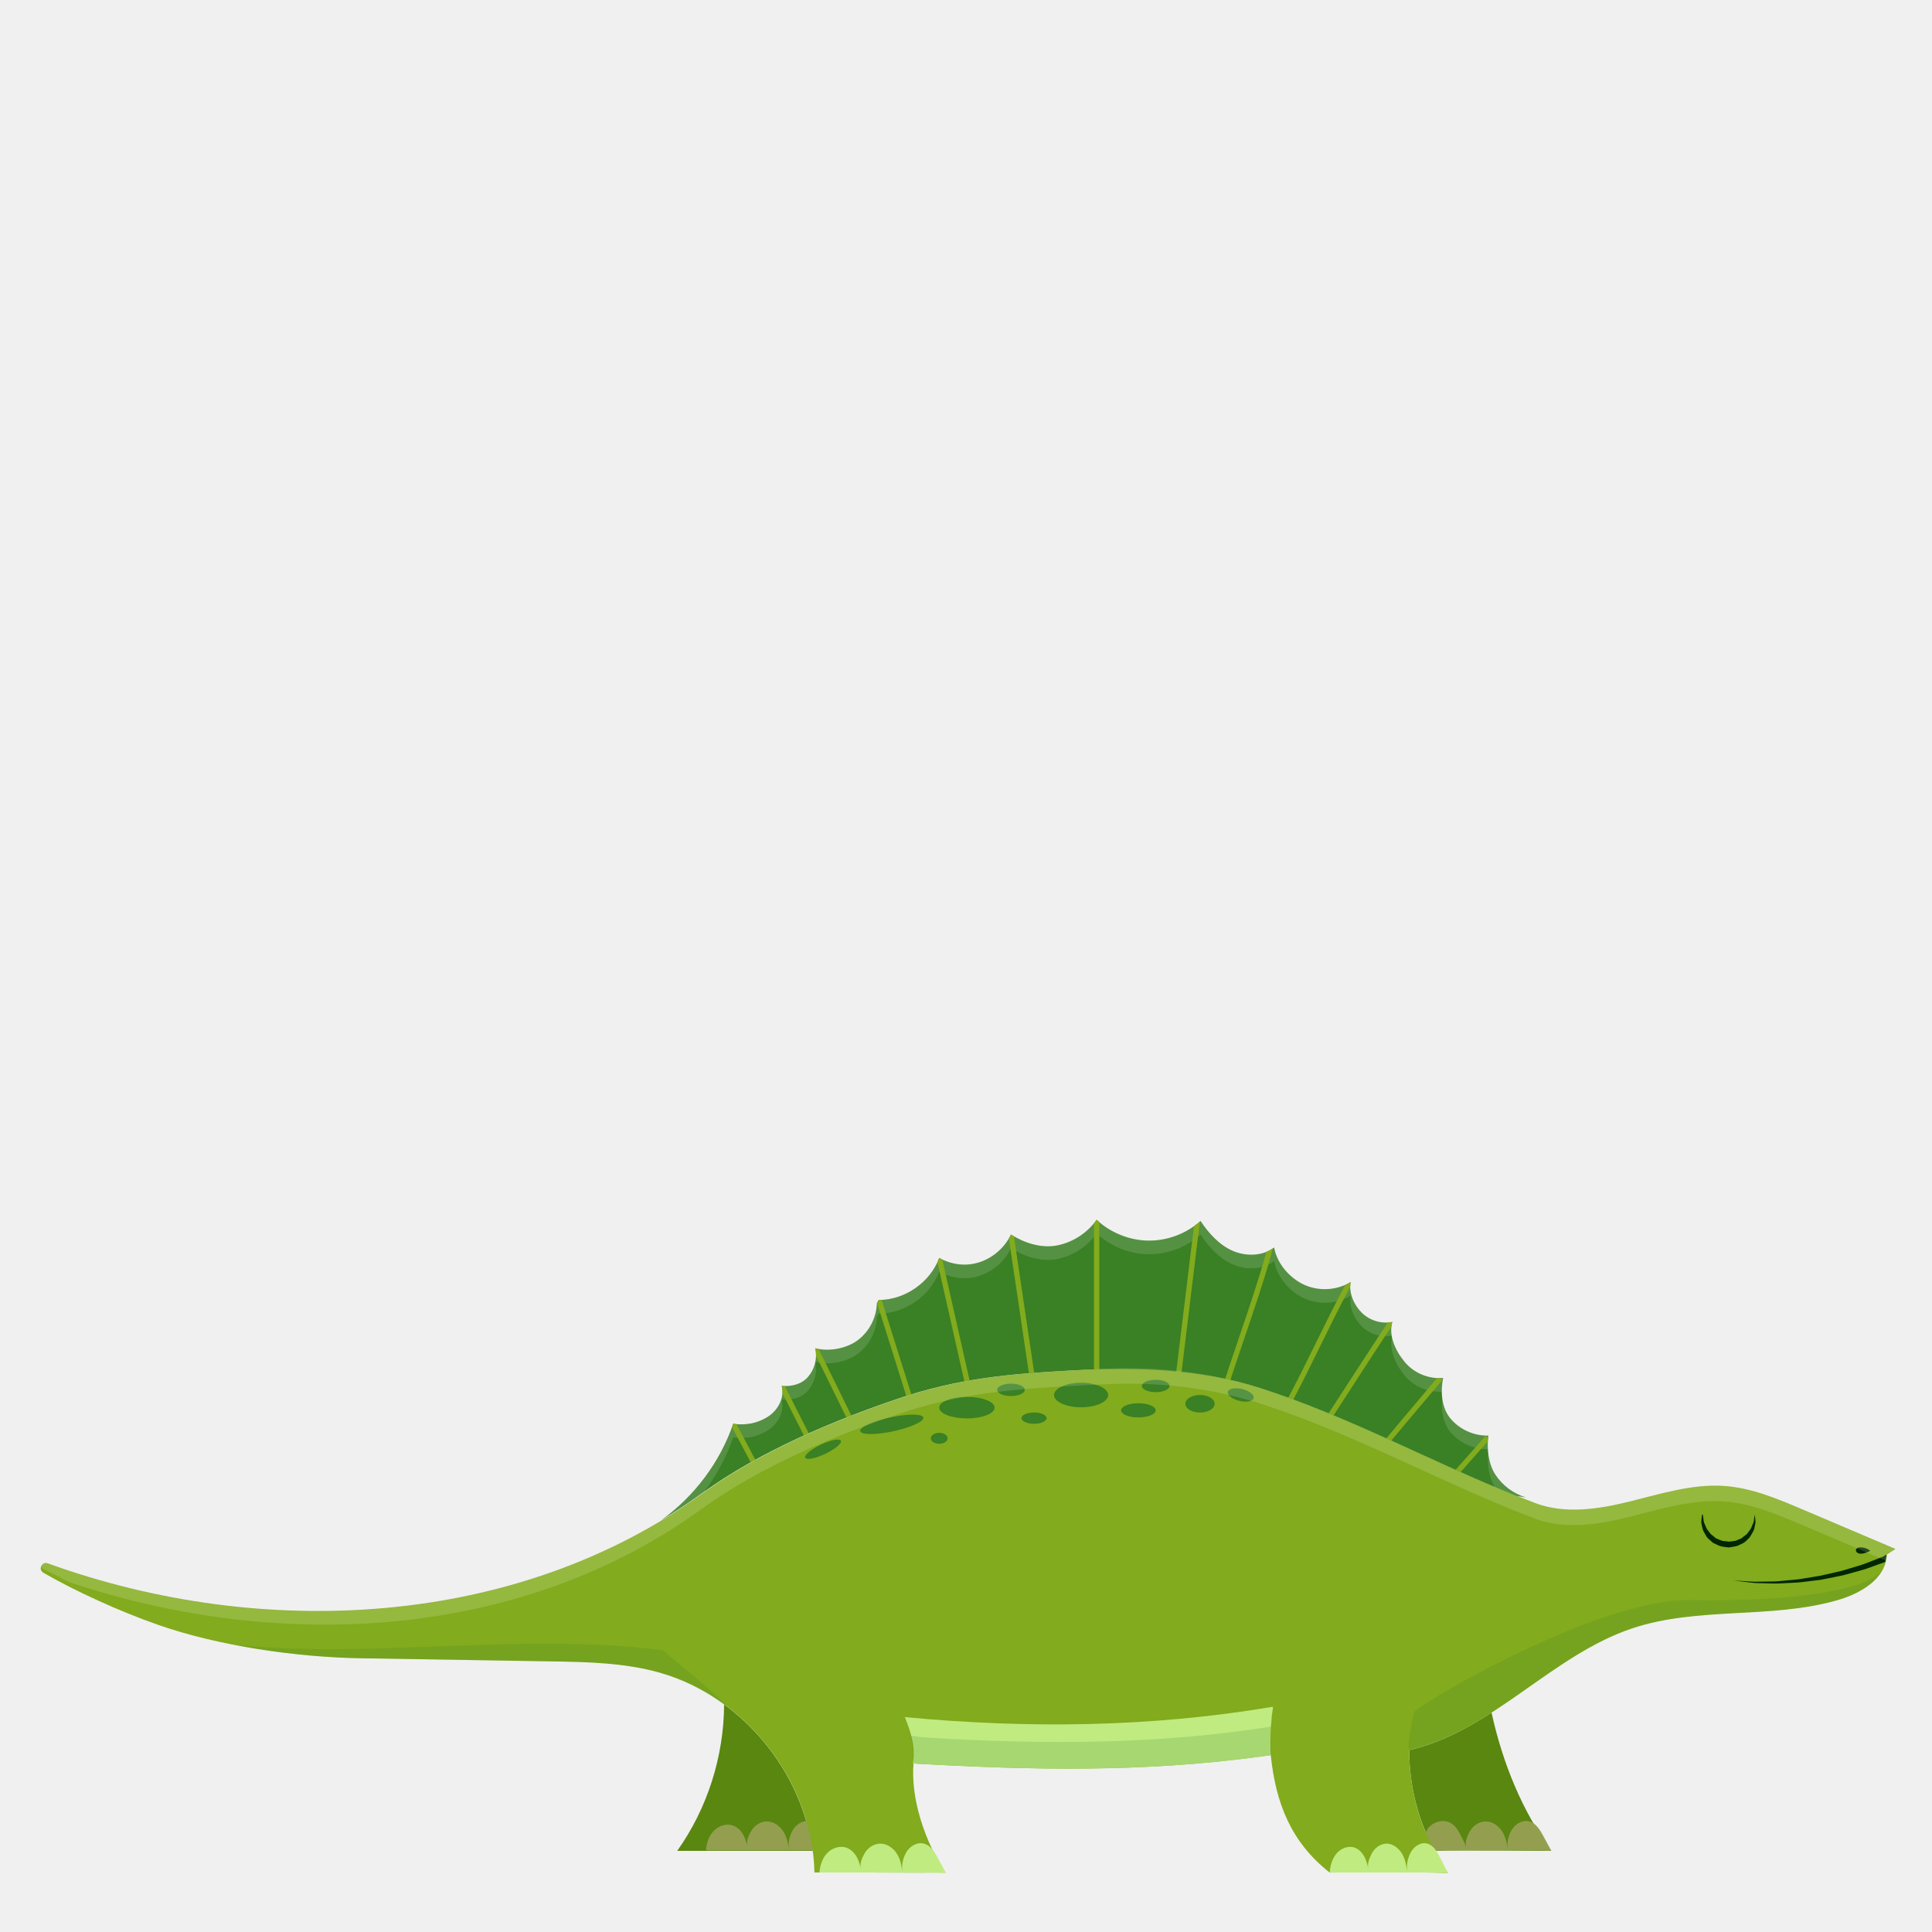
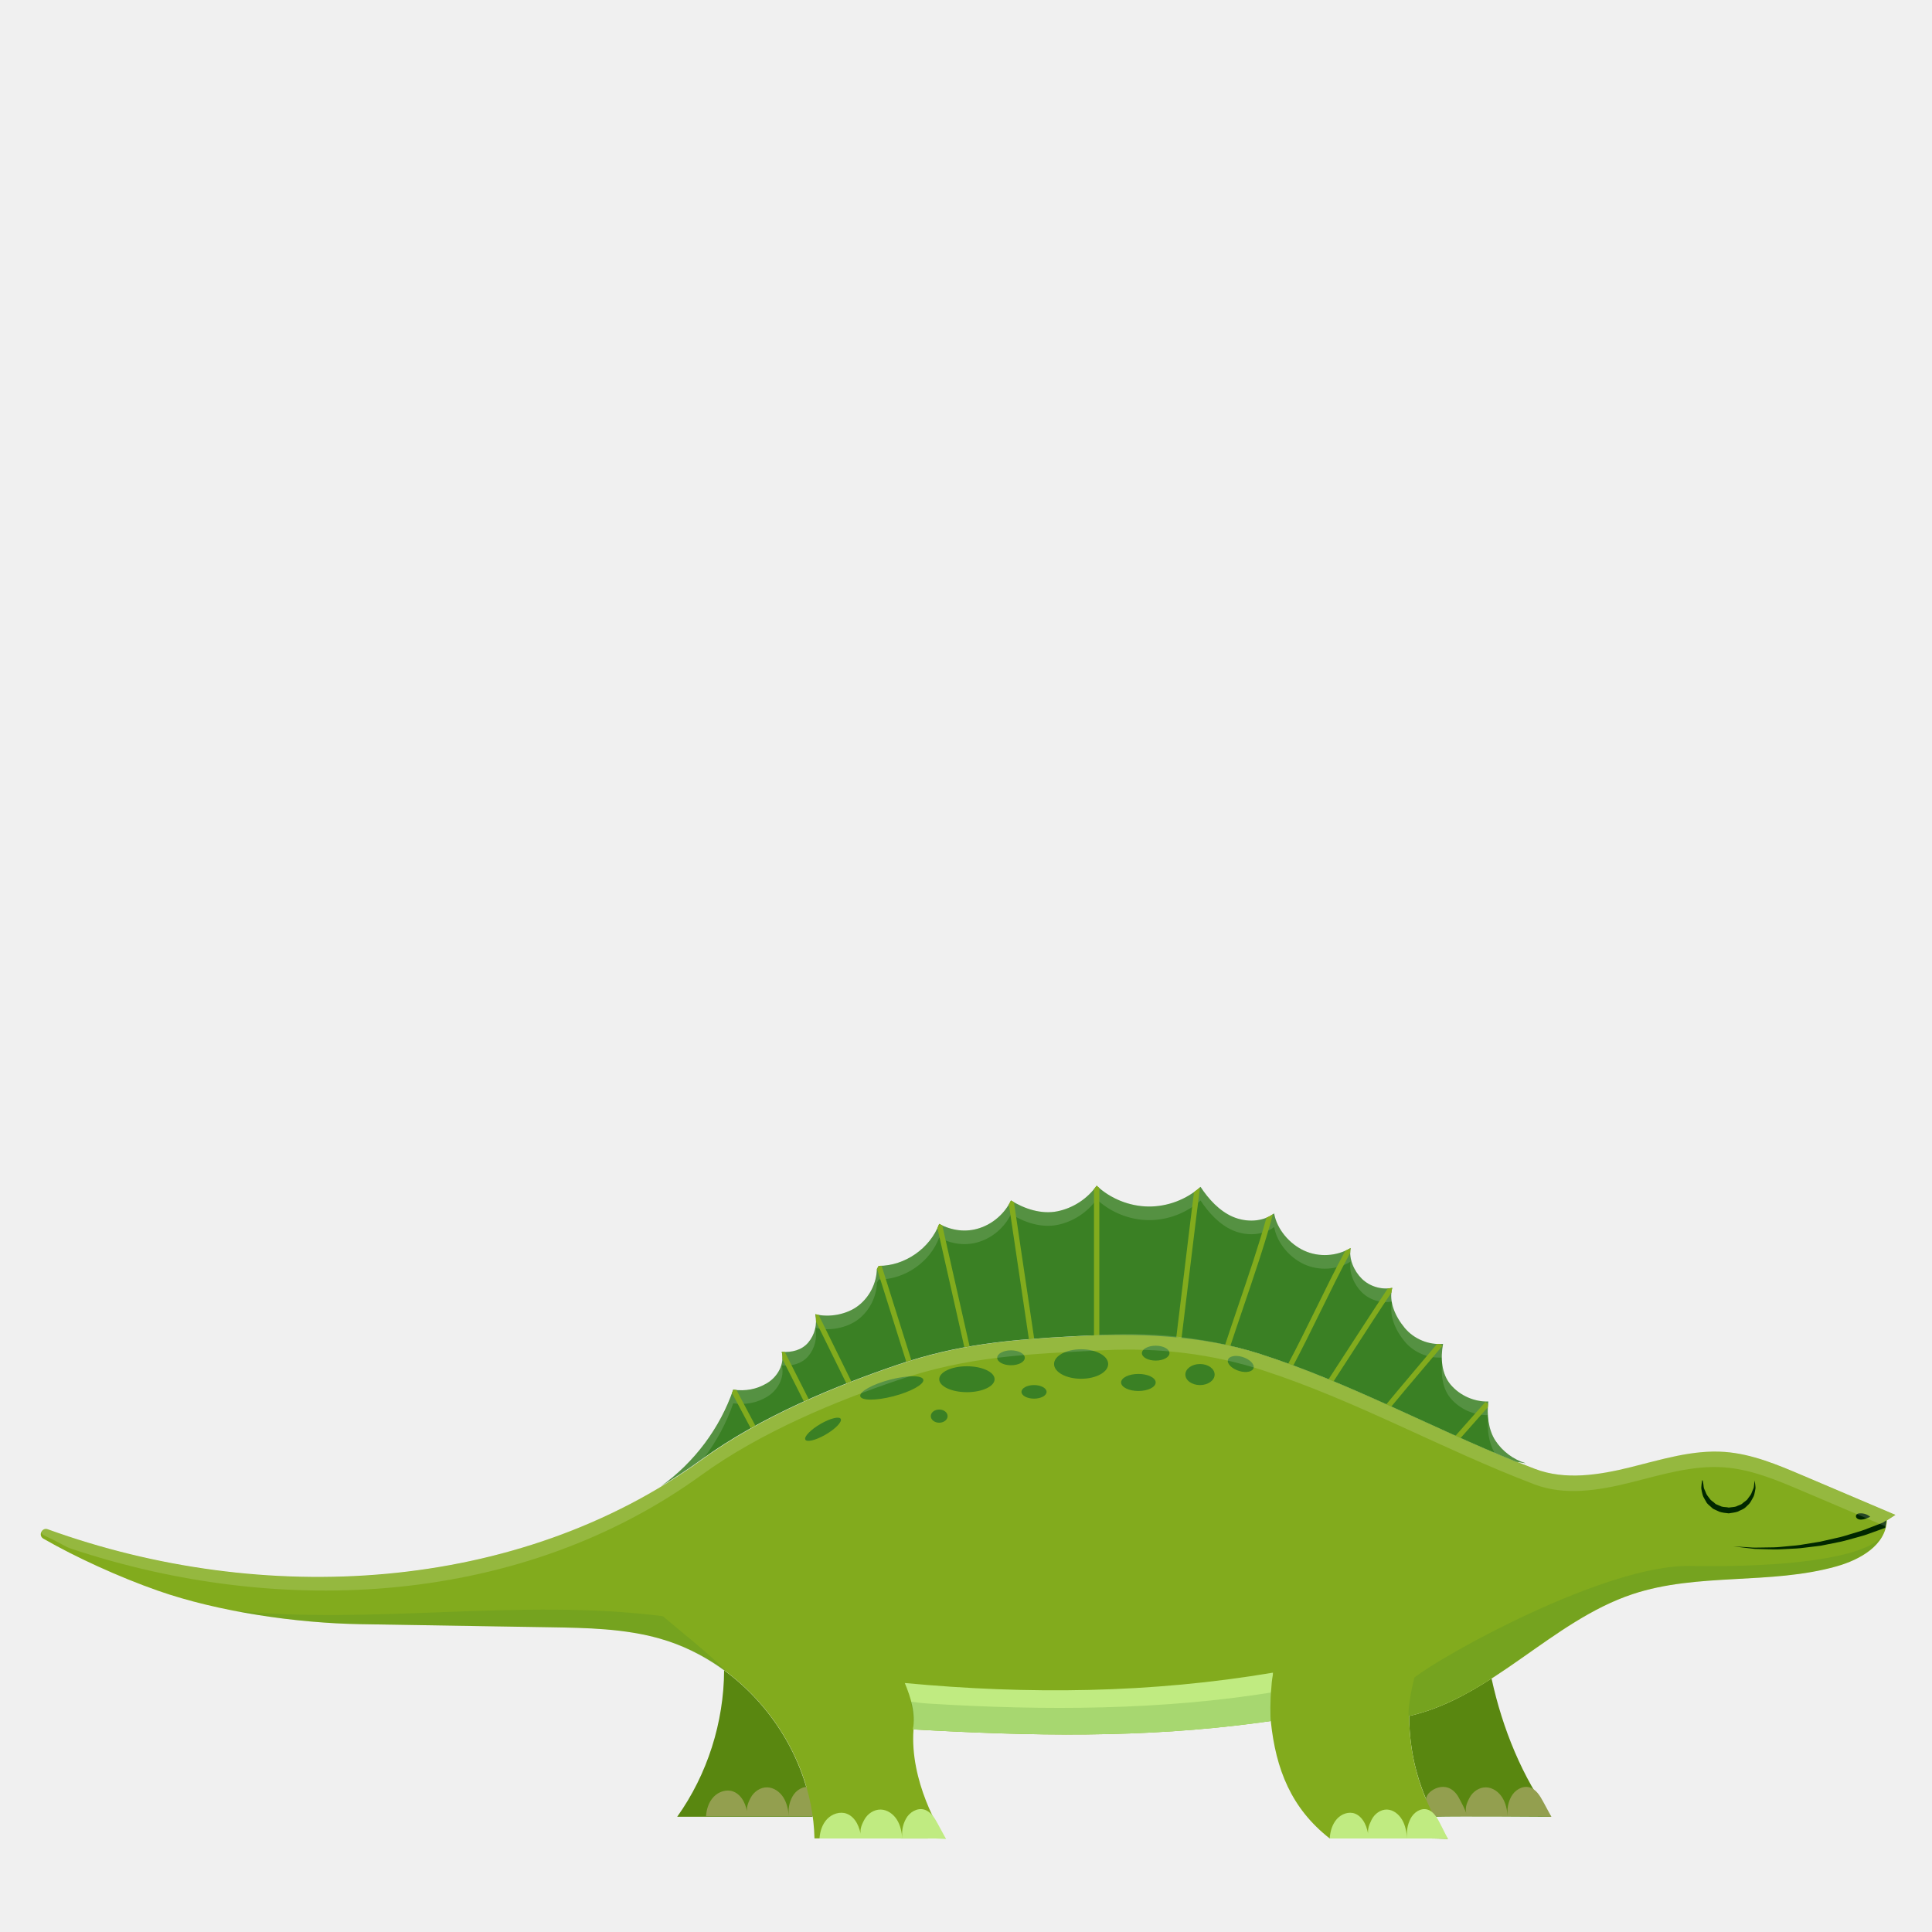
<svg xmlns="http://www.w3.org/2000/svg" version="1.1" id="Layer_1" x="0px" y="0px" width="170px" height="170px" viewBox="0 0 170 170" enable-background="new 0 0 170 170" xml:space="preserve">
  <g>
-     <path fill="#598710" d="M123.996,153.992c0.012,3.192,0.773,6.129,2.233,8.861c2.26-0.062,10.147,0.01,10.273,0.006   c-2.527-3.455-4.284-7.693-5.257-12.166C128.976,152.152,126.622,153.398,123.996,153.992z" />
-     <path fill="#598710" d="M71.5,162.859c-0.688-5.104-3.627-9.842-7.784-12.882c-0.023,4.581-1.469,9.149-4.128,12.882H71.5z" />
-     <path fill="#939F4F" d="M62.123,162.816c0.042-0.624,0.243-1.26,0.675-1.711c0.432-0.452,1.122-0.685,1.709-0.471   c0.399,0.145,0.711,0.474,0.913,0.848c0.201,0.374,0.302,0.793,0.382,1.21c-0.176-0.575-0.023-0.983,0.258-1.515   c0.282-0.531,0.854-0.922,1.456-0.904c0.581,0.016,1.108,0.397,1.417,0.889c0.31,0.492,0.429,1.08,0.475,1.66   c-0.057-0.645,0.012-1.162,0.316-1.732c0.303-0.57,0.972-0.988,1.596-0.82c0.585,0.158,0.933,0.741,1.221,1.273   c0.237,0.439,0.474,0.877,0.711,1.316c-0.33,0-0.663-0.043-0.993-0.043H62.123z" />
-     <path fill="#939F4F" d="M125.373,162.816c0.042-0.624-0.079-1.582,0.354-2.033c0.432-0.452,1.121-0.685,1.709-0.471   c0.399,0.145,0.712,0.474,0.913,0.848c0.2,0.374,0.624,1.115,0.704,1.532c-0.176-0.575-0.023-0.983,0.259-1.515   c0.281-0.531,0.854-0.922,1.455-0.904c0.581,0.016,1.108,0.397,1.417,0.889c0.31,0.492,0.43,1.08,0.476,1.66   c-0.057-0.645,0.013-1.162,0.315-1.732c0.304-0.57,0.973-0.988,1.597-0.82c0.584,0.158,0.933,0.741,1.221,1.273   c0.237,0.439,0.474,0.877,0.711,1.316c-0.329,0-0.663-0.043-0.992-0.043H125.373z" />
-     <path fill="#82AB1D" d="M127.405,164.811c-2.241-3.273-3.395-6.851-3.409-10.818c7.324-1.656,12.542-8.357,19.668-10.724   c5.743-1.907,12.116-0.798,17.939-2.443c2.101-0.594,4.326-1.86,4.427-4.042c0.251-0.162,0.502-0.325,0.753-0.488   c-2.729-1.16-5.46-2.321-8.19-3.482c-2.198-0.935-4.445-1.881-6.827-2.058c-2.823-0.209-5.595,0.679-8.343,1.358   s-5.712,1.146-8.357,0.139c-8.132-3.1-15.61-7.338-23.879-10.032c-4.49-1.464-9.231-2.013-13.948-1.778   c-6.946,0.348-12.063,0.553-18.223,2.648c-5.314,1.809-11.938,4.492-17.25,8.342c-16.243,11.771-38.634,12.984-57.565,6.129   c-0.522-0.188-0.866,0.546-0.386,0.824c2.793,1.615,6.639,3.375,10.088,4.584c5.313,1.861,12.2,2.852,17.83,2.943   c5.561,0.091,11.122,0.182,16.683,0.273c3.247,0.053,6.537,0.112,9.661,1c7.628,2.166,13.414,9.65,13.589,17.578   c3.935-0.031,7.595,0.039,11.53,0.006c-0.489-0.615-3.157-5.033-2.815-9.598c10.358,0.591,20.111,0.793,30.394-0.594   c0.3-0.041,0.741-0.107,1.041-0.146c0.438,4.26,1.812,7.703,5.189,10.337C120.511,164.748,124.749,164.713,127.405,164.811z" />
-     <path fill="#002700" d="M165.983,136.783c-0.093,0.045-0.223,0.158-0.324,0.201c-0.151,0.059-1.171,0.455-1.553,0.603   c-0.383,0.146-0.804,0.252-1.229,0.388c-0.428,0.132-0.869,0.273-1.331,0.365c-0.458,0.104-0.925,0.21-1.391,0.316   c-0.472,0.077-0.944,0.154-1.408,0.23c-0.464,0.09-0.927,0.125-1.374,0.164c-0.447,0.035-0.88,0.096-1.29,0.104   c-0.412,0.007-0.801,0.013-1.16,0.018c-0.359,0.011-0.69,0.011-0.982-0.017c-0.293-0.018-1.419-0.086-1.419-0.086   s1.711,0.211,1.875,0.223c0.165,0.005,1.274,0.036,1.689,0.047c0.416,0.008,0.853-0.033,1.306-0.049   c0.452-0.021,0.922-0.037,1.393-0.107c0.473-0.058,0.954-0.115,1.435-0.174c0.475-0.096,0.949-0.191,1.417-0.285   c0.471-0.082,0.921-0.214,1.359-0.336c0.436-0.127,0.866-0.226,1.26-0.364c0.393-0.142,1.442-0.521,1.599-0.577   c0.031-0.013,0.001,0.001,0.031-0.013C165.906,137.309,166.006,136.83,165.983,136.783z" />
-     <path fill="#3A8024" d="M78.968,123.09c5.314-1.809,9.852-2.209,15.458-2.508c5.534-0.295,11.183-0.141,16.459,1.556   c7.833,2.517,14.947,6.438,22.561,9.498c0.271,0.041,0.542,0.079,0.812,0.12c-1.091-0.325-2.059-1.049-2.68-2.002   c-0.621-0.954-0.762-2.303-0.618-3.432c-1.249,0.033-2.501-0.525-3.311-1.478s-0.906-2.366-0.672-3.594   c-1.26,0.113-2.56-0.427-3.369-1.399c-0.809-0.972-1.44-2.312-1.101-3.529c-0.95,0.188-1.984-0.123-2.675-0.803   c-0.69-0.679-1.162-1.75-0.991-2.703c-1.213,0.733-2.791,0.824-4.08,0.235c-1.29-0.589-2.408-1.886-2.647-3.282   c-1.018,0.772-2.471,0.801-3.644,0.295c-1.173-0.507-2.133-1.56-2.832-2.629c-1.244,1.117-2.913,1.746-4.584,1.729   s-3.338-0.689-4.559-1.831c-0.814,1.152-2.08,1.976-3.464,2.253s-2.878-0.205-4.073-0.955c-0.543,1.139-1.566,2.038-2.764,2.432   c-1.199,0.393-2.442,0.225-3.554-0.37c-0.798,2.151-3.015,3.694-5.31,3.694c0.021-0.101-0.193,0.359-0.172,0.259   c-0.022,1.259-0.647,2.493-1.649,3.257c-1.001,0.762-2.549,1.05-3.769,0.736c0.193,0.868-0.045,1.821-0.624,2.498   c-0.578,0.676-1.442,0.874-2.33,0.818c0.28,1.046-0.352,2.186-1.279,2.743c-0.928,0.559-1.917,0.732-2.989,0.583   c-1.17,3.395-3.427,6.402-6.347,8.49c1.209-0.729,2.394-1.506,3.544-2.34C67.031,127.582,73.654,124.898,78.968,123.09z" />
+     <path fill="#598710" d="M123.996,150.992c0.012,3.191,0.773,6.129,2.232,8.861c2.26-0.062,10.147,0.01,10.273,0.006   c-2.527-3.455-4.284-7.693-5.257-12.166C128.977,149.152,126.622,150.398,123.996,150.992z" />
+     <path fill="#598710" d="M71.5,159.859c-0.688-5.104-3.627-9.842-7.784-12.883c-0.023,4.582-1.469,9.149-4.128,12.883H71.5z" />
+     <path fill="#939F4F" d="M62.123,159.816c0.042-0.625,0.243-1.26,0.675-1.711c0.432-0.453,1.122-0.686,1.709-0.472   c0.399,0.146,0.711,0.474,0.913,0.849c0.201,0.373,0.302,0.793,0.382,1.209c-0.176-0.574-0.023-0.982,0.258-1.515   c0.282-0.53,0.854-0.922,1.456-0.903c0.581,0.016,1.108,0.396,1.417,0.889c0.31,0.492,0.429,1.08,0.475,1.66   c-0.057-0.646,0.012-1.162,0.316-1.732c0.303-0.57,0.972-0.988,1.596-0.82c0.585,0.158,0.933,0.742,1.221,1.273   c0.237,0.439,0.474,0.877,0.711,1.316c-0.33,0-0.663-0.043-0.993-0.043H62.123L62.123,159.816z" />
+     <path fill="#939F4F" d="M125.373,159.816c0.042-0.625-0.079-1.582,0.354-2.033c0.433-0.452,1.121-0.686,1.709-0.471   c0.399,0.145,0.713,0.474,0.914,0.848c0.199,0.374,0.623,1.115,0.703,1.531c-0.176-0.574-0.023-0.982,0.26-1.515   c0.28-0.53,0.854-0.922,1.455-0.903c0.58,0.016,1.107,0.396,1.416,0.889c0.311,0.492,0.43,1.08,0.477,1.66   c-0.057-0.646,0.013-1.162,0.314-1.732c0.305-0.57,0.974-0.988,1.598-0.82c0.584,0.158,0.933,0.741,1.221,1.273   c0.236,0.439,0.475,0.877,0.711,1.316c-0.329,0-0.663-0.043-0.992-0.043H125.373z" />
+     <path fill="#82AB1D" d="M127.404,161.811c-2.24-3.272-3.395-6.851-3.408-10.817c7.324-1.656,12.542-8.356,19.668-10.724   c5.743-1.908,12.115-0.799,17.939-2.443c2.101-0.594,4.326-1.86,4.426-4.042c0.252-0.162,0.503-0.325,0.754-0.488   c-2.729-1.16-5.46-2.321-8.19-3.481c-2.198-0.936-4.444-1.881-6.827-2.059c-2.822-0.209-5.595,0.68-8.343,1.358   s-5.712,1.146-8.356,0.139c-8.133-3.101-15.61-7.338-23.879-10.032c-4.49-1.464-9.231-2.013-13.948-1.777   c-6.946,0.348-12.063,0.553-18.223,2.647c-5.314,1.81-11.938,4.492-17.25,8.343c-16.243,11.771-38.634,12.983-57.565,6.129   c-0.522-0.188-0.866,0.545-0.386,0.824c2.793,1.614,6.639,3.375,10.088,4.584c5.313,1.86,12.2,2.852,17.83,2.942   c5.561,0.091,11.122,0.183,16.683,0.272c3.247,0.054,6.537,0.112,9.661,1c7.628,2.166,13.414,9.65,13.589,17.578   c3.935-0.031,7.595,0.039,11.53,0.006c-0.489-0.614-3.157-5.033-2.815-9.598c10.358,0.592,20.111,0.793,30.395-0.594   c0.3-0.041,0.74-0.107,1.041-0.146c0.438,4.26,1.812,7.703,5.188,10.338C120.512,161.748,124.749,161.713,127.404,161.811z" />
+     <path fill="#002700" d="M165.982,133.783c-0.092,0.045-0.223,0.158-0.323,0.201c-0.151,0.059-1.171,0.455-1.554,0.603   c-0.383,0.146-0.804,0.252-1.229,0.388c-0.428,0.133-0.869,0.273-1.331,0.365c-0.458,0.104-0.925,0.21-1.392,0.316   c-0.471,0.076-0.943,0.154-1.407,0.229c-0.464,0.091-0.927,0.125-1.374,0.164c-0.447,0.035-0.88,0.097-1.29,0.104   c-0.412,0.007-0.801,0.013-1.16,0.018c-0.358,0.012-0.69,0.012-0.981-0.017c-0.293-0.019-1.42-0.087-1.42-0.087   s1.711,0.212,1.875,0.224c0.166,0.005,1.274,0.036,1.689,0.047c0.416,0.009,0.854-0.032,1.307-0.049   c0.451-0.021,0.922-0.037,1.393-0.106c0.473-0.059,0.953-0.115,1.436-0.175c0.475-0.096,0.948-0.19,1.416-0.284   c0.471-0.082,0.922-0.215,1.359-0.336c0.436-0.127,0.865-0.227,1.26-0.365c0.393-0.142,1.442-0.521,1.6-0.576   c0.031-0.014,0,0.001,0.031-0.014C165.906,134.309,166.006,133.83,165.982,133.783z" />
+     <path fill="#3A8024" d="M78.968,120.09c5.314-1.809,9.853-2.209,15.458-2.508c5.534-0.295,11.184-0.141,16.459,1.557   c7.833,2.516,14.947,6.438,22.561,9.497c0.271,0.041,0.543,0.079,0.812,0.12c-1.091-0.324-2.059-1.049-2.68-2.002   c-0.621-0.954-0.762-2.303-0.618-3.432c-1.249,0.033-2.501-0.525-3.312-1.479c-0.81-0.953-0.905-2.365-0.672-3.594   c-1.26,0.113-2.56-0.427-3.369-1.398c-0.809-0.973-1.439-2.312-1.101-3.529c-0.95,0.188-1.983-0.123-2.675-0.803   c-0.689-0.68-1.162-1.75-0.991-2.703c-1.213,0.732-2.791,0.824-4.079,0.234c-1.291-0.589-2.408-1.886-2.648-3.281   c-1.018,0.771-2.471,0.801-3.643,0.295c-1.174-0.508-2.134-1.561-2.832-2.629c-1.244,1.116-2.914,1.746-4.584,1.729   c-1.672-0.018-3.339-0.689-4.56-1.831c-0.813,1.151-2.08,1.976-3.464,2.253c-1.385,0.277-2.879-0.205-4.073-0.955   c-0.543,1.139-1.565,2.038-2.765,2.432c-1.198,0.394-2.441,0.226-3.553-0.369c-0.798,2.15-3.015,3.693-5.31,3.693   c0.021-0.101-0.193,0.359-0.172,0.26c-0.022,1.258-0.647,2.492-1.649,3.256c-1.001,0.763-2.549,1.051-3.769,0.736   c0.193,0.868-0.045,1.821-0.624,2.498c-0.578,0.676-1.442,0.874-2.33,0.818c0.28,1.046-0.352,2.186-1.279,2.743   c-0.928,0.559-1.917,0.731-2.989,0.583c-1.17,3.395-3.427,6.402-6.347,8.49c1.209-0.729,2.394-1.506,3.544-2.34   C67.031,124.582,73.654,121.898,78.968,120.09z" />
    <g opacity="0.14">
-       <path fill="#FFFFFF" d="M127.649,126.043c0.801,0.941,2.037,1.497,3.273,1.475c-0.023-0.407-0.011-0.814,0.037-1.195    c-1.249,0.033-2.501-0.525-3.311-1.478c-0.445-0.524-0.669-1.188-0.747-1.884C126.784,124.055,126.95,125.221,127.649,126.043z" />
-       <path fill="#FFFFFF" d="M131.513,130.836c0.642,0.271,1.285,0.539,1.933,0.8c0.271,0.041,0.542,0.079,0.812,0.12    c-1.091-0.325-2.059-1.049-2.68-2.002c-0.373-0.572-0.569-1.287-0.639-2.012C130.845,128.778,130.989,129.953,131.513,130.836z" />
-       <path fill="#FFFFFF" d="M123.608,121.05c0.787,0.945,2.037,1.477,3.264,1.401c-0.004-0.404,0.031-0.812,0.105-1.2    c-1.26,0.113-2.56-0.427-3.369-1.399c-0.52-0.623-0.962-1.4-1.125-2.198C122.223,118.836,122.829,120.113,123.608,121.05z" />
-       <path fill="#FFFFFF" d="M71.743,119.838c1.219,0.312,2.767,0.024,3.768-0.738c1.002-0.763,1.627-1.998,1.649-3.256    c-0.021,0.101,0.193-0.359,0.172-0.259c2.295-0.001,4.511-1.544,5.31-3.694c1.111,0.596,2.355,0.762,3.554,0.369    c1.197-0.393,2.221-1.293,2.764-2.431c1.195,0.75,2.689,1.231,4.073,0.954c1.384-0.276,2.649-1.1,3.464-2.252    c1.221,1.141,2.888,1.814,4.559,1.831s3.34-0.612,4.584-1.728c0.699,1.068,1.659,2.121,2.832,2.627s2.626,0.479,3.644-0.295    c0.239,1.397,1.357,2.693,2.647,3.283c1.289,0.588,2.867,0.498,4.08-0.236c-0.171,0.953,0.301,2.025,0.991,2.704    c0.68,0.669,1.693,0.978,2.632,0.808c-0.067-0.402-0.066-0.809,0.043-1.203c-0.95,0.188-1.984-0.123-2.675-0.803    c-0.69-0.679-1.162-1.75-0.991-2.703c-1.213,0.733-2.791,0.824-4.08,0.235c-1.29-0.589-2.408-1.886-2.647-3.282    c-1.018,0.772-2.471,0.801-3.644,0.295c-1.173-0.507-2.133-1.56-2.832-2.629c-1.244,1.117-2.913,1.746-4.584,1.729    s-3.338-0.689-4.559-1.831c-0.814,1.152-2.08,1.976-3.464,2.253s-2.878-0.205-4.073-0.955c-0.543,1.139-1.566,2.038-2.764,2.432    c-1.199,0.393-2.442,0.225-3.554-0.37c-0.798,2.151-3.015,3.694-5.31,3.694c0.021-0.101-0.193,0.359-0.172,0.259    c-0.022,1.259-0.647,2.493-1.649,3.257c-1.001,0.762-2.549,1.05-3.769,0.736C71.83,119.032,71.824,119.443,71.743,119.838z" />
-       <path fill="#FFFFFF" d="M61.97,131.255c1.09-1.448,1.959-3.062,2.55-4.775c1.073,0.149,2.062-0.024,2.989-0.583    s1.559-1.697,1.279-2.744c0.888,0.057,1.752-0.143,2.33-0.818c0.578-0.676,0.815-1.629,0.624-2.496    c-0.098,0.475-0.308,0.93-0.624,1.299c-0.578,0.676-1.442,0.874-2.33,0.818c0.28,1.046-0.352,2.186-1.279,2.743    c-0.928,0.559-1.917,0.732-2.989,0.583c-1.17,3.395-3.427,6.402-6.347,8.49c1.209-0.729,2.394-1.506,3.544-2.34    C61.801,131.371,61.887,131.314,61.97,131.255z" />
+       <path fill="#FFFFFF" d="M127.648,123.043c0.802,0.941,2.037,1.497,3.273,1.475c-0.023-0.406-0.011-0.813,0.037-1.194    c-1.249,0.032-2.501-0.525-3.311-1.479c-0.445-0.524-0.67-1.188-0.748-1.884C126.784,121.055,126.95,122.221,127.648,123.043z" />
+       <path fill="#FFFFFF" d="M131.514,127.836c0.641,0.271,1.284,0.539,1.932,0.8c0.271,0.041,0.543,0.079,0.812,0.12    c-1.091-0.324-2.059-1.049-2.68-2.002c-0.373-0.572-0.569-1.287-0.639-2.012C130.846,125.777,130.988,126.953,131.514,127.836z" />
+       <path fill="#FFFFFF" d="M123.607,118.05c0.787,0.945,2.037,1.478,3.265,1.401c-0.004-0.404,0.03-0.812,0.104-1.2    c-1.26,0.113-2.56-0.427-3.369-1.399c-0.52-0.623-0.961-1.399-1.125-2.197C122.223,115.836,122.829,117.113,123.607,118.05z" />
+       <path fill="#FFFFFF" d="M71.743,116.838c1.219,0.312,2.767,0.023,3.768-0.738c1.002-0.763,1.627-1.998,1.649-3.256    c-0.021,0.102,0.193-0.359,0.172-0.259c2.295-0.001,4.511-1.544,5.31-3.694c1.111,0.596,2.355,0.762,3.553,0.369    c1.197-0.393,2.222-1.293,2.765-2.431c1.194,0.75,2.688,1.231,4.073,0.954c1.384-0.276,2.648-1.1,3.464-2.252    c1.221,1.141,2.888,1.814,4.56,1.83c1.67,0.018,3.34-0.611,4.584-1.728c0.698,1.068,1.658,2.121,2.832,2.627    c1.172,0.507,2.625,0.479,3.644-0.295c0.239,1.397,1.356,2.693,2.647,3.283c1.288,0.588,2.866,0.498,4.079-0.235    c-0.171,0.952,0.302,2.024,0.991,2.703c0.68,0.669,1.693,0.979,2.632,0.809c-0.067-0.402-0.065-0.81,0.043-1.203    c-0.95,0.188-1.983-0.123-2.675-0.803c-0.689-0.68-1.162-1.75-0.991-2.703c-1.213,0.732-2.791,0.824-4.079,0.234    c-1.291-0.589-2.408-1.886-2.647-3.281c-1.019,0.771-2.472,0.801-3.644,0.295c-1.174-0.508-2.134-1.561-2.832-2.629    c-1.244,1.116-2.914,1.746-4.584,1.729c-1.672-0.018-3.339-0.689-4.56-1.831c-0.813,1.151-2.08,1.976-3.464,2.253    c-1.385,0.277-2.879-0.205-4.073-0.955c-0.543,1.139-1.565,2.038-2.765,2.432c-1.198,0.394-2.441,0.226-3.553-0.369    c-0.798,2.15-3.015,3.693-5.31,3.693c0.021-0.101-0.193,0.359-0.172,0.26c-0.022,1.259-0.647,2.492-1.649,3.256    c-1.001,0.763-2.549,1.051-3.769,0.736C71.83,116.032,71.824,116.443,71.743,116.838z" />
+       <path fill="#FFFFFF" d="M61.97,128.255c1.09-1.448,1.959-3.062,2.55-4.774c1.073,0.148,2.062-0.024,2.989-0.584    c0.927-0.559,1.559-1.696,1.279-2.744c0.888,0.058,1.752-0.143,2.33-0.817c0.578-0.676,0.815-1.629,0.624-2.496    c-0.098,0.476-0.308,0.931-0.624,1.3c-0.578,0.676-1.442,0.873-2.33,0.817c0.28,1.046-0.352,2.187-1.279,2.743    c-0.928,0.559-1.917,0.732-2.989,0.583c-1.17,3.395-3.427,6.401-6.347,8.489c1.209-0.729,2.394-1.506,3.544-2.34    C61.801,128.371,61.887,128.314,61.97,128.255z" />
    </g>
-     <path fill="#002700" d="M163.51,136.179c-0.197,0.061-0.252,0.229-0.16,0.367s0.277,0.177,0.442,0.167   c0.271-0.016,0.526-0.134,0.772-0.25C164.278,136.22,163.88,136.112,163.51,136.179z" />
-     <ellipse fill="#3A8024" cx="85.08" cy="123.861" rx="2.436" ry="0.947" />
-     <ellipse fill="#3A8024" cx="95.129" cy="122.75" rx="2.381" ry="1.078" />
-     <ellipse fill="#3A8024" cx="100.169" cy="124.098" rx="1.522" ry="0.623" />
-     <ellipse fill="#3A8024" cx="88.959" cy="122.295" rx="1.213" ry="0.545" />
-     <ellipse fill="#3A8024" cx="101.691" cy="121.955" rx="1.213" ry="0.544" />
-     <ellipse fill="#3A8024" cx="105.59" cy="123.52" rx="1.288" ry="0.77" />
-     <ellipse transform="matrix(0.9712 0.2381 -0.2381 0.9712 32.367 -22.466)" fill="#3A8024" cx="109.181" cy="122.75" rx="1.167" ry="0.533" />
-     <ellipse fill="#3A8024" cx="90.987" cy="124.785" rx="1.104" ry="0.496" />
-     <ellipse transform="matrix(0.9776 -0.2103 0.2103 0.9776 -24.5998 19.3012)" fill="#3A8024" cx="78.469" cy="125.338" rx="2.84" ry="0.624" />
-     <ellipse fill="#3A8024" cx="82.642" cy="126.559" rx="0.739" ry="0.482" />
-     <ellipse transform="matrix(0.9031 -0.4294 0.4294 0.9031 -47.7419 43.4581)" fill="#3A8024" cx="72.425" cy="127.518" rx="1.733" ry="0.448" />
-     <path fill="#C0EB81" d="M111.858,151.643c0.023-0.414,0.062-0.829,0.138-1.244c0.006-0.073,0.007-0.145,0.013-0.219   c-10.725,1.812-21.547,1.933-32.394,0.911c0.549,1.327,0.952,2.663,0.719,4.08c10.41,0.591,20.213,0.794,30.547-0.593   c0.284-0.038,0.634-0.106,0.933-0.146C111.784,154.25,111.757,152.373,111.858,151.643z" />
+     <path fill="#002700" d="M163.51,133.18c-0.197,0.061-0.252,0.229-0.16,0.366s0.277,0.177,0.442,0.167   c0.271-0.016,0.526-0.134,0.772-0.25C164.277,133.22,163.88,133.111,163.51,133.18z" />
+     <ellipse fill="#3A8024" cx="85.08" cy="121.36" rx="2.436" ry="1.14" />
+     <ellipse fill="#3A8024" cx="95.129" cy="120.022" rx="2.381" ry="1.298" />
+     <ellipse fill="#3A8024" cx="100.169" cy="121.645" rx="1.522" ry="0.75" />
+     <ellipse fill="#3A8024" cx="88.959" cy="119.475" rx="1.213" ry="0.656" />
+     <ellipse fill="#3A8024" cx="101.691" cy="119.066" rx="1.213" ry="0.655" />
+     <ellipse fill="#3A8024" cx="105.59" cy="120.949" rx="1.288" ry="0.927" />
+     <path fill="#3A8024" d="M109.304,119.393c0.626,0.186,1.077,0.613,1.007,0.959c-0.07,0.344-0.635,0.473-1.261,0.288   s-1.077-0.613-1.007-0.958C108.113,119.339,108.678,119.209,109.304,119.393z" />
+     <ellipse fill="#3A8024" cx="90.986" cy="122.472" rx="1.104" ry="0.597" />
+     <path fill="#3A8024" d="M78.339,121.394c1.533-0.397,2.835-0.391,2.908,0.015c0.072,0.406-1.112,1.056-2.646,1.453   c-1.533,0.397-2.835,0.39-2.908-0.016C75.621,122.44,76.805,121.79,78.339,121.394z" />
+     <ellipse fill="#3A8024" cx="82.642" cy="124.607" rx="0.739" ry="0.58" />
+     <path fill="#3A8024" d="M72.229,125.276c0.864-0.494,1.651-0.677,1.757-0.408c0.106,0.27-0.508,0.888-1.373,1.383   c-0.864,0.494-1.651,0.678-1.757,0.409C70.75,126.391,71.365,125.772,72.229,125.276z" />
+     <path fill="#C0EB81" d="M111.857,148.643c0.023-0.414,0.062-0.828,0.139-1.244c0.006-0.072,0.007-0.145,0.013-0.219   c-10.725,1.812-21.547,1.934-32.394,0.911c0.549,1.327,0.952,2.663,0.719,4.08c10.41,0.591,20.213,0.794,30.547-0.593   c0.284-0.038,0.635-0.105,0.934-0.146C111.784,151.25,111.757,149.373,111.857,148.643z" />
    <g>
-       <path fill="#82AB1D" d="M119.09,121.852c1.181-1.828,2.396-3.707,3.343-5.115c0.016-0.139,0.037-0.277,0.075-0.414    c-0.13,0.025-0.261,0.039-0.393,0.047c-0.961,1.424-4.667,7.16-5.211,7.992c0.147,0.061,0.293,0.122,0.44,0.184    C117.877,123.729,118.473,122.807,119.09,121.852z" />
-       <path fill="#82AB1D" d="M125.27,123.376c0.59-0.695,1.158-1.365,1.647-1.949l-0.202-0.169c-0.09,0.002-0.179,0.004-0.269,0    c-0.463,0.553-3.609,4.264-4.462,5.308c0.147,0.066,0.294,0.132,0.441,0.199C123.263,125.742,124.307,124.511,125.27,123.376z" />
-       <path fill="#82AB1D" d="M128.522,129.533c0.177-0.199,1.971-2.229,2.396-2.707c0.005-0.09,0.012-0.179,0.021-0.268l-0.229-0.203    c-0.395,0.443-2.429,2.743-2.636,2.978C128.224,129.4,128.373,129.467,128.522,129.533z" />
-       <path fill="#82AB1D" d="M103.968,120.727c0.245-1.906,1.325-11.017,1.622-13.242h-0.01c-0.165,0.144-0.337,0.279-0.515,0.406    c-0.278,2.115-1.319,10.882-1.563,12.789C103.657,120.695,103.812,120.709,103.968,120.727z" />
-       <path fill="#82AB1D" d="M118.371,113.061c-0.863,1.602-1.749,3.401-2.608,5.154c-0.793,1.617-1.608,3.271-2.405,4.773    c0.148,0.053,0.298,0.104,0.445,0.159c0.79-1.492,1.597-3.128,2.381-4.727c0.866-1.767,1.76-3.583,2.626-5.188    c0-0.141,0.008-0.279,0.032-0.416C118.69,112.908,118.532,112.989,118.371,113.061z" />
-       <path fill="#82AB1D" d="M111.969,109.861c-0.168,0.113-0.345,0.207-0.531,0.283c-0.665,2.4-1.601,5.154-2.51,7.828    c-0.401,1.181-0.784,2.311-1.125,3.352c0.153,0.031,0.306,0.068,0.459,0.103c0.336-1.027,0.714-2.14,1.109-3.304    c0.962-2.826,1.956-5.749,2.629-8.254L111.969,109.861z" />
-       <path fill="#82AB1D" d="M96.262,107.633v12.871c0.156-0.006,0.312-0.01,0.469-0.015v-12.957c-0.078-0.066-0.159-0.129-0.234-0.199    C96.423,107.437,96.342,107.534,96.262,107.633z" />
-       <path fill="#82AB1D" d="M68.789,121.955c0.055,0.207,0.066,0.417,0.055,0.626l1.893,3.737c0.143-0.065,0.285-0.13,0.427-0.193    l-2.109-4.164C68.966,121.961,68.877,121.961,68.789,121.955z" />
-       <path fill="#82AB1D" d="M64.52,125.281c-0.033,0.098-0.077,0.191-0.112,0.289l1.649,3.105c0.136-0.076,0.273-0.15,0.41-0.225    l-1.666-3.141C64.708,125.303,64.615,125.295,64.52,125.281z" />
-       <path fill="#82AB1D" d="M71.742,118.639c0.048,0.218,0.069,0.44,0.065,0.663l2.67,5.433c0.146-0.057,0.292-0.115,0.438-0.172    l-2.885-5.869C71.934,118.676,71.835,118.662,71.742,118.639z" />
-       <path fill="#82AB1D" d="M82.642,110.692c-0.047,0.126-0.1,0.25-0.156,0.372l2.371,10.491c0.154-0.028,0.308-0.055,0.462-0.081    l-2.407-10.652C82.821,110.779,82.73,110.74,82.642,110.692z" />
-       <path fill="#82AB1D" d="M88.959,108.631c-0.056,0.117-0.12,0.23-0.186,0.343l1.76,11.861c0.155-0.013,0.312-0.024,0.468-0.036    l-1.783-12.018C89.131,108.731,89.043,108.684,88.959,108.631z" />
-       <path fill="#82AB1D" d="M77.169,114.649l2.577,8.187c0.149-0.048,0.298-0.094,0.447-0.14l-2.618-8.319    c-0.081,0.004-0.161,0.01-0.243,0.01l-0.016,0.006C77.28,114.447,77.197,114.613,77.169,114.649z" />
+       <path fill="#82AB1D" d="M119.09,118.852c1.182-1.828,2.396-3.707,3.344-5.115c0.016-0.139,0.037-0.276,0.074-0.413    c-0.13,0.024-0.261,0.038-0.393,0.047c-0.961,1.424-4.667,7.16-5.211,7.991c0.146,0.062,0.293,0.123,0.439,0.185    C117.877,120.729,118.473,119.807,119.09,118.852z" />
+       <path fill="#82AB1D" d="M125.27,120.376c0.59-0.694,1.158-1.365,1.647-1.949l-0.202-0.169c-0.09,0.002-0.179,0.004-0.27,0    c-0.463,0.553-3.608,4.264-4.461,5.309c0.146,0.065,0.293,0.132,0.44,0.199C123.264,122.742,124.307,121.511,125.27,120.376z" />
+       <path fill="#82AB1D" d="M128.521,126.533c0.178-0.199,1.972-2.229,2.396-2.707c0.005-0.09,0.012-0.18,0.021-0.268l-0.229-0.203    c-0.396,0.442-2.429,2.742-2.636,2.978C128.225,126.4,128.373,126.467,128.521,126.533z" />
+       <path fill="#82AB1D" d="M103.968,117.727c0.245-1.906,1.325-11.017,1.622-13.242h-0.01c-0.165,0.145-0.337,0.279-0.516,0.406    c-0.277,2.115-1.318,10.883-1.562,12.789C103.657,117.695,103.812,117.709,103.968,117.727z" />
+       <path fill="#82AB1D" d="M118.371,110.061c-0.863,1.603-1.749,3.401-2.607,5.154c-0.793,1.617-1.609,3.271-2.406,4.773    c0.148,0.053,0.299,0.104,0.445,0.158c0.79-1.491,1.598-3.127,2.381-4.727c0.866-1.768,1.76-3.583,2.627-5.188    c0-0.142,0.008-0.279,0.031-0.416C118.689,109.908,118.532,109.989,118.371,110.061z" />
+       <path fill="#82AB1D" d="M111.969,106.861c-0.168,0.113-0.345,0.207-0.531,0.283c-0.664,2.399-1.601,5.153-2.51,7.828    c-0.4,1.18-0.783,2.311-1.125,3.352c0.153,0.031,0.307,0.068,0.459,0.103c0.336-1.026,0.715-2.14,1.109-3.304    c0.962-2.826,1.956-5.749,2.629-8.254L111.969,106.861z" />
+       <path fill="#82AB1D" d="M96.262,104.633v12.871c0.156-0.006,0.312-0.01,0.469-0.015v-12.957c-0.078-0.066-0.158-0.13-0.233-0.199    C96.423,104.438,96.342,104.534,96.262,104.633z" />
+       <path fill="#82AB1D" d="M68.789,118.955c0.055,0.207,0.066,0.417,0.055,0.626l1.893,3.737c0.143-0.065,0.285-0.131,0.427-0.193    l-2.109-4.164C68.966,118.961,68.877,118.961,68.789,118.955z" />
+       <path fill="#82AB1D" d="M64.52,122.281c-0.033,0.098-0.077,0.191-0.112,0.289l1.649,3.104c0.136-0.075,0.273-0.149,0.41-0.225    l-1.666-3.142C64.708,122.303,64.615,122.295,64.52,122.281z" />
+       <path fill="#82AB1D" d="M71.742,115.639c0.048,0.219,0.069,0.44,0.065,0.663l2.67,5.433c0.146-0.057,0.292-0.114,0.438-0.172    l-2.885-5.869C71.934,115.676,71.835,115.662,71.742,115.639z" />
+       <path fill="#82AB1D" d="M82.642,107.691c-0.047,0.127-0.1,0.25-0.156,0.373l2.371,10.49c0.154-0.027,0.308-0.055,0.462-0.08    l-2.407-10.652C82.821,107.779,82.73,107.74,82.642,107.691z" />
+       <path fill="#82AB1D" d="M88.959,105.631c-0.057,0.117-0.12,0.23-0.186,0.344l1.76,11.86c0.154-0.013,0.312-0.024,0.468-0.036    l-1.783-12.018C89.131,105.73,89.043,105.684,88.959,105.631z" />
+       <path fill="#82AB1D" d="M77.169,111.648l2.577,8.188c0.149-0.048,0.298-0.094,0.447-0.141l-2.618-8.318    c-0.081,0.004-0.161,0.01-0.243,0.01l-0.016,0.006C77.28,111.447,77.197,111.613,77.169,111.648z" />
    </g>
-     <path fill="#002700" d="M149.832,133.291c0,0,0.02,0.123,0.054,0.338c0.022,0.104,0.011,0.246,0.069,0.379   c0.062,0.13,0.125,0.271,0.182,0.426c0.063,0.151,0.207,0.29,0.312,0.447c0.103,0.168,0.304,0.25,0.445,0.398   c0.029,0.022,0.099,0.092,0.097,0.077l0.496,0.208c0.22,0.066,0.416,0.035,0.622,0.09c0.215-0.037,0.444-0.031,0.65-0.094   c0.183-0.096,0.434-0.145,0.557-0.265c0.156-0.157,0.401-0.265,0.483-0.427c0.099-0.156,0.235-0.283,0.302-0.443   c0.059-0.162,0.127-0.311,0.185-0.445c0.057-0.137,0.044-0.267,0.065-0.371c0.032-0.215,0.05-0.338,0.05-0.338   s0.016,0.123,0.043,0.34c0.002,0.108,0.043,0.249,0.018,0.401c-0.029,0.151-0.059,0.329-0.107,0.519   c-0.051,0.189-0.187,0.374-0.297,0.584c-0.112,0.223-0.291,0.336-0.454,0.508c-0.212,0.203-0.458,0.252-0.699,0.387   c-0.249,0.089-0.525,0.104-0.793,0.153c-0.277-0.028-0.587-0.063-0.825-0.146l-0.487-0.225c-0.117-0.051-0.117-0.088-0.18-0.131   c-0.181-0.179-0.405-0.312-0.501-0.528c-0.106-0.206-0.238-0.377-0.295-0.573c-0.054-0.199-0.092-0.381-0.118-0.537   c-0.027-0.156,0.014-0.283,0.015-0.393c0.025-0.216,0.04-0.34,0.04-0.34c0.003-0.02,0.021-0.034,0.041-0.031   C149.817,133.262,149.83,133.274,149.832,133.291z" />
+     <path fill="#002700" d="M149.832,130.291c0,0,0.02,0.123,0.055,0.338c0.021,0.104,0.01,0.246,0.068,0.379   c0.062,0.131,0.125,0.271,0.182,0.426c0.063,0.151,0.207,0.291,0.312,0.447c0.103,0.168,0.304,0.25,0.445,0.398   c0.028,0.021,0.099,0.092,0.097,0.076l0.495,0.209c0.221,0.065,0.416,0.035,0.623,0.09c0.215-0.037,0.443-0.031,0.649-0.094   c0.183-0.097,0.435-0.146,0.558-0.266c0.156-0.156,0.4-0.266,0.482-0.427c0.1-0.156,0.235-0.283,0.303-0.443   c0.059-0.161,0.127-0.311,0.185-0.444c0.057-0.138,0.044-0.268,0.065-0.371c0.031-0.215,0.049-0.338,0.049-0.338   s0.017,0.123,0.043,0.34c0.002,0.107,0.043,0.248,0.019,0.4c-0.028,0.151-0.06,0.329-0.106,0.52   c-0.051,0.188-0.188,0.373-0.297,0.584c-0.113,0.223-0.291,0.336-0.455,0.508c-0.211,0.203-0.457,0.252-0.698,0.387   c-0.249,0.09-0.525,0.104-0.794,0.153c-0.276-0.028-0.586-0.063-0.824-0.146l-0.487-0.226c-0.116-0.051-0.116-0.088-0.18-0.131   c-0.181-0.179-0.405-0.312-0.501-0.528c-0.105-0.206-0.238-0.377-0.295-0.572c-0.055-0.199-0.092-0.382-0.118-0.537   c-0.026-0.156,0.015-0.283,0.015-0.394c0.025-0.216,0.041-0.34,0.041-0.34c0.002-0.021,0.021-0.034,0.041-0.031   C149.816,130.262,149.83,130.273,149.832,130.291z" />
    <g opacity="0.15">
-       <path fill="#FFFFFF" d="M158.546,132.812c-2.198-0.935-4.445-1.881-6.827-2.058c-2.823-0.209-5.595,0.679-8.343,1.358    s-5.712,1.146-8.357,0.139c-8.132-3.1-15.61-7.338-23.879-10.032c-4.49-1.464-9.231-2.013-13.947-1.778    c-6.947,0.348-12.064,0.553-18.224,2.648c-5.314,1.809-11.938,4.492-17.25,8.342c-2.043,1.48-4.198,2.807-6.438,3.969    c-2.227,1.156-4.537,2.15-6.903,2.986c-2.37,0.836-4.796,1.512-7.254,2.033c-2.471,0.523-4.975,0.892-7.491,1.111    c-2.531,0.22-5.075,0.289-7.615,0.217c-2.551-0.074-5.097-0.291-7.625-0.647c-2.531-0.356-5.043-0.853-7.52-1.481    c-1.213-0.309-2.418-0.65-3.612-1.022c-0.597-0.187-1.191-0.38-1.783-0.583c-0.29-0.098-0.578-0.199-0.866-0.302    c-0.216-0.077-0.492-0.212-0.735-0.146c-0.409,0.11-0.276,0.398,0.019,0.543c0.317,0.156,0.637,0.308,0.954,0.463    c0.449,0.22,0.914,0.534,1.386,0.693c18.565,6.194,39.715,4.957,55.483-6.47c5.313-3.85,11.936-6.532,17.25-8.341    c6.16-2.098,11.277-2.302,18.223-2.648c4.717-0.236,9.458,0.314,13.948,1.777c8.269,2.695,15.747,6.934,23.879,10.032    c2.646,1.009,5.609,0.541,8.357-0.139c2.748-0.681,5.52-1.567,8.343-1.358c2.382,0.176,4.629,1.123,6.827,2.058    c2.455,1.044,4.909,2.087,7.364,3.131c0.036-0.169,0.064-0.342,0.073-0.524c0.251-0.162,0.502-0.325,0.753-0.488    C164.007,135.135,161.276,133.974,158.546,132.812z" />
+       <path fill="#FFFFFF" d="M158.546,129.812c-2.198-0.936-4.444-1.881-6.827-2.059c-2.822-0.209-5.595,0.68-8.343,1.357    c-2.748,0.68-5.712,1.146-8.356,0.14c-8.133-3.101-15.61-7.338-23.879-10.032c-4.49-1.464-9.231-2.013-13.947-1.777    c-6.947,0.348-12.064,0.553-18.224,2.647c-5.314,1.81-11.938,4.492-17.25,8.343c-2.043,1.479-4.198,2.807-6.438,3.969    c-2.227,1.156-4.537,2.149-6.903,2.986c-2.37,0.836-4.796,1.512-7.254,2.032c-2.471,0.522-4.975,0.892-7.491,1.111    c-2.531,0.22-5.075,0.288-7.615,0.217c-2.551-0.074-5.097-0.291-7.625-0.647c-2.531-0.355-5.043-0.853-7.52-1.48    c-1.213-0.309-2.418-0.65-3.612-1.021c-0.597-0.188-1.191-0.381-1.783-0.584c-0.29-0.098-0.578-0.199-0.866-0.302    c-0.216-0.077-0.492-0.212-0.735-0.146c-0.409,0.109-0.276,0.397,0.019,0.543c0.317,0.156,0.637,0.308,0.954,0.463    c0.449,0.22,0.914,0.533,1.386,0.693c18.565,6.193,39.715,4.957,55.483-6.471c5.313-3.85,11.936-6.531,17.25-8.341    c6.16-2.099,11.277-2.302,18.222-2.647c4.718-0.236,9.459,0.313,13.949,1.776c8.269,2.694,15.746,6.935,23.879,10.032    c2.646,1.009,5.608,0.541,8.356-0.139c2.748-0.682,5.521-1.567,8.343-1.358c2.383,0.176,4.629,1.123,6.827,2.058    c2.455,1.044,4.909,2.088,7.364,3.131c0.035-0.168,0.064-0.342,0.072-0.523c0.252-0.162,0.502-0.325,0.754-0.488    C164.007,132.135,161.275,130.975,158.546,129.812z" />
    </g>
    <g opacity="0.19">
-       <path fill="#3A8024" d="M58.327,145.215c-12.526-1.622-25.573,0.797-37.9-0.506c3.786,0.742,7.764,1.146,11.258,1.203    l16.683,0.273c3.247,0.053,6.537,0.112,9.661,1c2.055,0.583,3.973,1.557,5.686,2.816c0.053,0.008,0.103,0.02,0.156,0.027    C62.148,148.302,60.183,146.801,58.327,145.215z" />
+       <path fill="#3A8024" d="M58.327,142.215c-12.526-1.622-25.573,0.797-37.9-0.506c3.786,0.742,7.764,1.146,11.258,1.203    l16.683,0.273c3.247,0.053,6.537,0.111,9.661,1c2.055,0.582,3.973,1.557,5.686,2.815c0.053,0.008,0.103,0.021,0.156,0.026    C62.148,145.302,60.183,143.801,58.327,142.215z" />
    </g>
    <g opacity="0.19">
-       <path fill="#3A8024" d="M111.811,153.09c-0.02-0.386-0.012-0.773,0.013-1.159c-9.583,1.537-19.796,1.61-30.091,0.972    c-0.557-0.035-1.096-0.099-1.626-0.176c0.221,0.789,0.271,1.613,0.272,2.445c10.381,0.589,20.16,0.79,30.467-0.594    c0.286-0.039,0.699-0.1,0.998-0.141C111.808,153.988,111.805,153.543,111.811,153.09z" />
+       <path fill="#3A8024" d="M111.811,150.09c-0.02-0.386-0.012-0.773,0.014-1.158c-9.583,1.536-19.797,1.609-30.091,0.971    c-0.557-0.034-1.096-0.098-1.626-0.176c0.221,0.789,0.271,1.613,0.272,2.445c10.381,0.59,20.16,0.79,30.467-0.594    c0.286-0.039,0.699-0.1,0.998-0.141C111.809,150.988,111.805,150.543,111.811,150.09z" />
    </g>
    <g opacity="0.19">
-       <path fill="#3A8024" d="M148.704,140.793c-7.415-0.137-21.836,7.881-24.254,9.826c-0.633,2.586-0.501,3.516-0.501,3.373    c7.324-1.656,12.542-8.357,19.668-10.724c5.743-1.907,12.116-0.798,17.939-2.443c1.587-0.448,3.243-1.282,4.003-2.603    C164.025,140.076,157.108,140.949,148.704,140.793z" />
+       <path fill="#3A8024" d="M148.704,137.793c-7.415-0.137-21.836,7.881-24.254,9.826c-0.634,2.586-0.501,3.516-0.501,3.373    c7.324-1.656,12.542-8.357,19.668-10.725c5.742-1.906,12.115-0.797,17.939-2.442c1.586-0.448,3.242-1.282,4.002-2.603    C164.025,137.076,157.107,137.949,148.704,137.793z" />
    </g>
-     <path fill="#C0EB81" d="M72.109,164.769c0.042-0.624,0.243-1.259,0.675-1.712c0.432-0.451,1.122-0.684,1.709-0.471   c0.399,0.146,0.711,0.475,0.913,0.849c0.201,0.374,0.302,0.793,0.382,1.21c-0.175-0.576-0.022-0.982,0.259-1.515   c0.282-0.532,0.854-0.921,1.456-0.905c0.581,0.016,1.108,0.398,1.417,0.891c0.31,0.491,0.429,1.08,0.475,1.658   c-0.057-0.643,0.012-1.161,0.316-1.731c0.303-0.57,0.972-0.989,1.596-0.82c0.584,0.158,0.933,0.741,1.221,1.274   c0.237,0.438,0.474,0.877,0.711,1.314c-0.33,0-0.663-0.042-0.993-0.042H72.109z" />
-     <path fill="#C0EB81" d="M117.003,164.769c0.039-0.624,0.228-1.259,0.631-1.712c0.404-0.451,1.049-0.684,1.598-0.471   c0.373,0.146,0.665,0.475,0.854,0.849c0.188,0.374,0.282,0.793,0.356,1.21c-0.164-0.576-0.021-0.982,0.242-1.515   c0.264-0.532,0.798-0.921,1.36-0.905c0.543,0.016,1.035,0.398,1.325,0.891c0.289,0.491,0.4,1.08,0.443,1.658   c-0.053-0.643,0.012-1.161,0.296-1.731c0.283-0.57,0.908-0.989,1.491-0.82c0.547,0.158,0.872,0.741,1.142,1.274   c0.222,0.438,0.442,0.877,0.664,1.314c-0.308,0-0.619-0.042-0.928-0.042H117.003z" />
+     <path fill="#C0EB81" d="M72.109,161.77c0.042-0.625,0.243-1.26,0.675-1.713c0.432-0.451,1.122-0.684,1.709-0.471   c0.399,0.146,0.711,0.475,0.913,0.85c0.201,0.373,0.302,0.793,0.382,1.209c-0.175-0.576-0.022-0.981,0.259-1.515   c0.282-0.532,0.854-0.921,1.456-0.905c0.581,0.017,1.108,0.398,1.417,0.892c0.31,0.491,0.429,1.079,0.475,1.657   c-0.057-0.643,0.012-1.16,0.316-1.73c0.303-0.57,0.972-0.988,1.596-0.82c0.584,0.158,0.933,0.741,1.221,1.274   c0.237,0.438,0.474,0.877,0.711,1.313c-0.33,0-0.663-0.041-0.993-0.041H72.109z" />
+     <path fill="#C0EB81" d="M117.003,161.77c0.039-0.625,0.228-1.26,0.631-1.713c0.404-0.451,1.05-0.684,1.599-0.471   c0.373,0.146,0.664,0.475,0.854,0.85c0.188,0.373,0.282,0.793,0.355,1.209c-0.164-0.576-0.021-0.981,0.242-1.515   c0.264-0.532,0.799-0.921,1.36-0.905c0.543,0.017,1.035,0.398,1.325,0.892c0.289,0.491,0.4,1.079,0.443,1.657   c-0.054-0.643,0.012-1.16,0.295-1.73s0.908-0.988,1.492-0.82c0.547,0.158,0.871,0.741,1.142,1.274   c0.222,0.438,0.442,0.877,0.663,1.313c-0.307,0-0.618-0.041-0.928-0.041H117.003z" />
  </g>
</svg>
